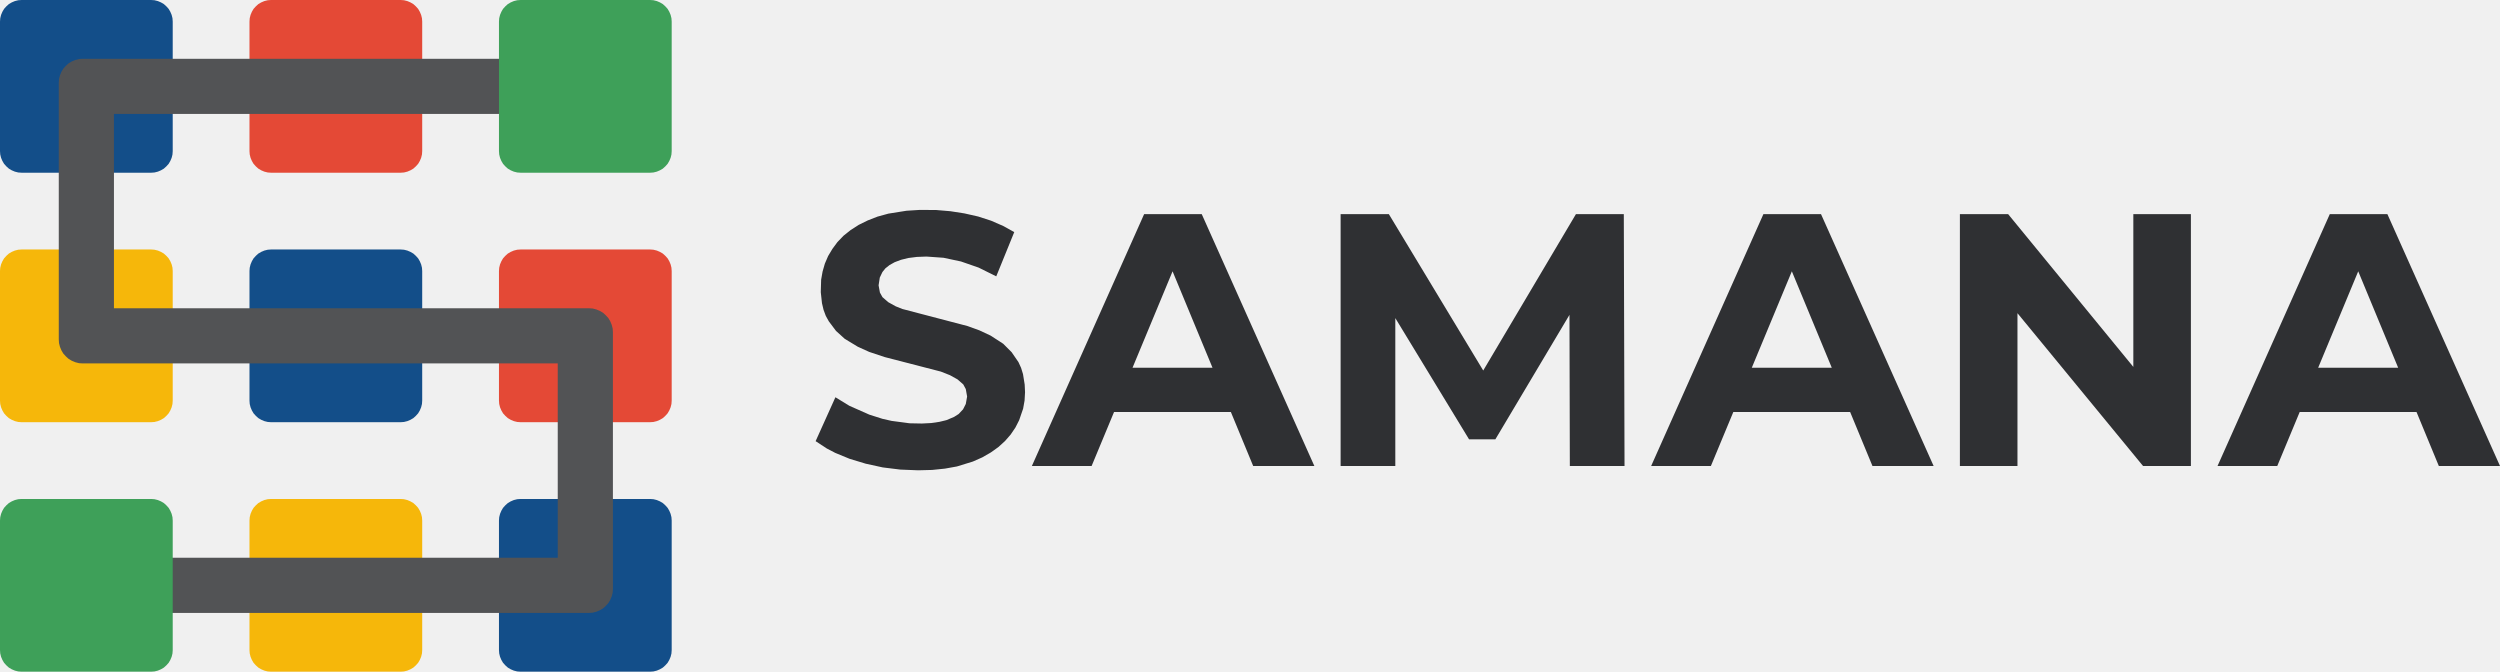
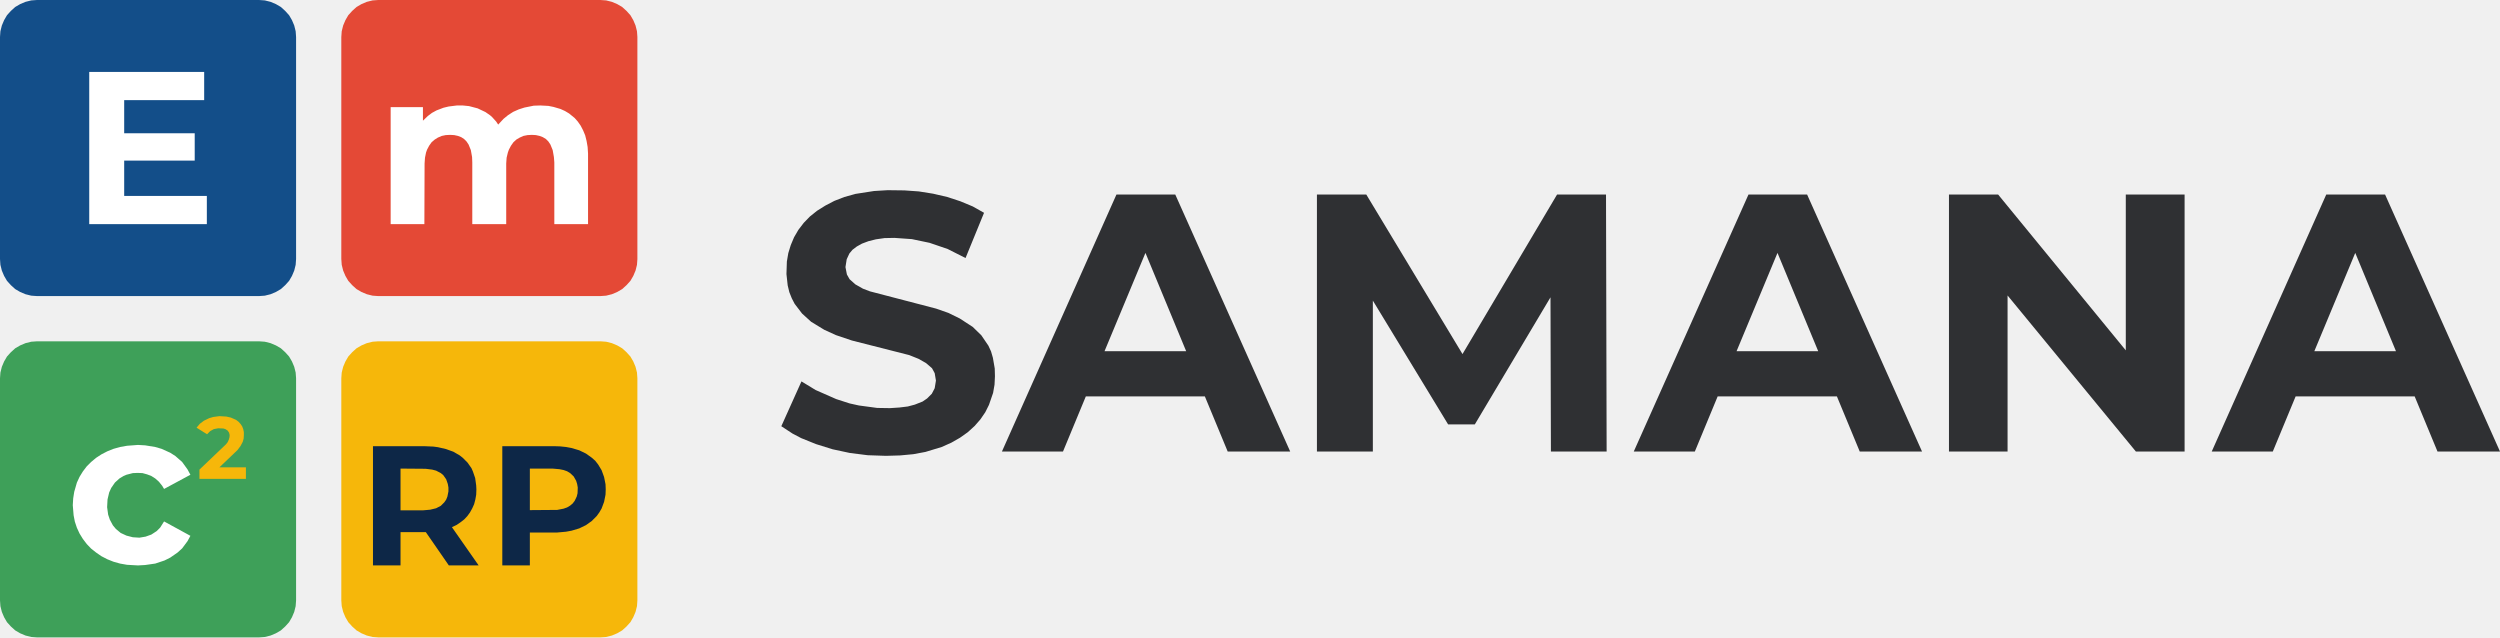
- <svg xmlns="http://www.w3.org/2000/svg" viewBox="0 0 2084.3 560.0" role="img" aria-label="Samana by Sattva">
-   <path fill="#134e89" d="M126 0L18 0L15.2 0.2L12.4 0.9L9.8 2L7.4 3.4L5.3 5.3L3.4 7.4L2 9.8L0.9 12.4L0.2 15.2L0 18L0 126L0.2 128.8L0.9 131.6L2 134.2L3.4 136.6L5.3 138.7L7.4 140.6L9.8 142L12.4 143.1L15.2 143.8L18 144L126 144L128.8 143.8L131.6 143.1L134.2 142L136.6 140.6L138.7 138.7L140.6 136.6L142 134.2L143.1 131.6L143.8 128.8L144 126L144 18L143.8 15.2L143.1 12.4L142 9.8L140.6 7.4L138.7 5.3L136.6 3.4L134.2 2L131.6 0.9L128.8 0.2Z" />
-   <path fill="#e44936" d="M334 0L226 0L223.2 0.2L220.4 0.9L217.8 2L215.4 3.4L213.3 5.3L211.4 7.4L210 9.8L208.9 12.4L208.2 15.2L208 18L208 126L208.2 128.8L208.9 131.6L210 134.2L211.4 136.6L213.3 138.7L215.4 140.6L217.8 142L220.4 143.1L223.2 143.8L226 144L334 144L336.8 143.8L339.6 143.1L342.2 142L344.6 140.6L346.7 138.7L348.6 136.6L350 134.2L351.1 131.6L351.8 128.8L352 126L352 18L351.8 15.2L351.1 12.4L350 9.8L348.6 7.4L346.7 5.3L344.6 3.4L342.2 2L339.6 0.9L336.8 0.2Z" />
-   <path fill="#f6b70a" d="M126 208L18 208L15.2 208.2L12.4 208.9L9.8 210L7.4 211.4L5.3 213.3L3.4 215.4L2 217.8L0.9 220.4L0.2 223.2L0 226L0 334L0.2 336.8L0.9 339.6L2 342.2L3.4 344.6L5.3 346.7L7.4 348.6L9.8 350L12.4 351.1L15.2 351.8L18 352L126 352L128.8 351.8L131.6 351.1L134.2 350L136.6 348.6L138.7 346.7L140.6 344.6L142 342.2L143.1 339.6L143.8 336.8L144 334L144 226L143.8 223.2L143.1 220.4L142 217.8L140.6 215.4L138.7 213.3L136.6 211.4L134.2 210L131.6 208.9L128.8 208.2Z" />
-   <path fill="#134e89" d="M334 208L226 208L223.2 208.2L220.4 208.9L217.8 210L215.4 211.4L213.3 213.3L211.4 215.4L210 217.8L208.9 220.4L208.2 223.2L208 226L208 334L208.2 336.8L208.9 339.6L210 342.2L211.4 344.6L213.3 346.7L215.4 348.6L217.8 350L220.4 351.1L223.2 351.8L226 352L334 352L336.8 351.8L339.6 351.1L342.2 350L344.6 348.6L346.7 346.7L348.6 344.6L350 342.2L351.1 339.6L351.8 336.8L352 334L352 226L351.8 223.2L351.1 220.4L350 217.8L348.6 215.4L346.7 213.3L344.6 211.4L342.2 210L339.6 208.9L336.8 208.2Z" />
-   <path fill="#e44936" d="M542 208L434 208L431.2 208.2L428.4 208.9L425.8 210L423.4 211.4L421.3 213.3L419.4 215.4L418 217.8L416.9 220.4L416.2 223.2L416 226L416 334L416.2 336.8L416.9 339.6L418 342.2L419.4 344.6L421.3 346.7L423.4 348.6L425.8 350L428.4 351.1L431.2 351.8L434 352L542 352L544.8 351.8L547.6 351.1L550.2 350L552.6 348.6L554.7 346.7L556.6 344.6L558 342.2L559.1 339.6L559.8 336.8L560 334L560 226L559.8 223.2L559.1 220.4L558 217.8L556.6 215.4L554.7 213.3L552.6 211.4L550.2 210L547.6 208.9L544.8 208.2Z" />
-   <path fill="#f6b70a" d="M334 416L226 416L223.2 416.2L220.4 416.9L217.8 418L215.4 419.4L213.3 421.3L211.4 423.4L210 425.8L208.9 428.4L208.2 431.2L208 434L208 542L208.2 544.8L208.9 547.6L210 550.2L211.4 552.6L213.3 554.7L215.4 556.6L217.8 558L220.4 559.1L223.2 559.8L226 560L334 560L336.8 559.8L339.6 559.1L342.2 558L344.6 556.6L346.7 554.7L348.6 552.6L350 550.2L351.1 547.6L351.8 544.8L352 542L352 434L351.8 431.2L351.1 428.4L350 425.8L348.6 423.4L346.7 421.3L344.6 419.4L342.2 418L339.6 416.9L336.8 416.2Z" />
-   <path fill="#134e89" d="M542 416L434 416L431.2 416.2L428.4 416.9L425.8 418L423.4 419.4L421.3 421.3L419.4 423.4L418 425.8L416.9 428.4L416.2 431.2L416 434L416 542L416.2 544.8L416.9 547.6L418 550.2L419.4 552.6L421.3 554.7L423.4 556.6L425.8 558L428.4 559.1L431.2 559.8L434 560L542 560L544.8 559.8L547.6 559.1L550.2 558L552.6 556.6L554.7 554.7L556.6 552.6L558 550.2L559.1 547.6L559.8 544.8L560 542L560 434L559.8 431.2L559.1 428.4L558 425.8L556.6 423.4L554.7 421.3L552.6 419.4L550.2 418L547.6 416.9L544.8 416.2Z" />
-   <path fill="#525355" d="M65.9 49.2L62.8 50L59.9 51.2L57.2 52.8L54.9 54.9L52.8 57.2L51.2 59.9L50 62.8L49.2 65.9L49 69L49 283L49.2 286.1L50 289.2L51.2 292.1L52.8 294.8L54.9 297.1L57.2 299.2L59.9 300.8L62.8 302L65.9 302.8L69 303L465 303L465 465L142.5 465L142.5 511L491 511L494.1 510.8L497.2 510L500.1 508.8L502.8 507.2L505.1 505.1L507.2 502.8L508.8 500.1L510 497.2L510.8 494.1L511 491L511 277L510.8 273.9L510 270.8L508.8 267.9L507.2 265.2L505.1 262.9L502.8 260.8L500.1 259.2L497.2 258L494.1 257.2L491 257L95 257L95 95L417.5 95L417.5 49L69 49Z" />
-   <path fill="#3ea059" d="M126 416L18 416L15.2 416.2L12.4 416.9L9.8 418L7.4 419.4L5.3 421.3L3.4 423.4L2 425.8L0.9 428.4L0.2 431.2L0 434L0 542L0.2 544.8L0.9 547.6L2 550.2L3.4 552.6L5.3 554.7L7.4 556.6L9.8 558L12.4 559.1L15.2 559.8L18 560L126 560L128.8 559.8L131.6 559.1L134.2 558L136.6 556.6L138.7 554.7L140.6 552.6L142 550.2L143.1 547.6L143.8 544.8L144 542L144 434L143.8 431.2L143.1 428.4L142 425.8L140.6 423.4L138.7 421.3L136.6 419.4L134.2 418L131.6 416.9L128.8 416.2Z" />
-   <path fill="#3ea059" d="M542 0L434 0L431.2 0.2L428.4 0.9L425.8 2L423.4 3.4L421.3 5.3L419.4 7.4L418 9.8L416.9 12.4L416.2 15.2L416 18L416 126L416.2 128.8L416.9 131.6L418 134.2L419.4 136.6L421.3 138.7L423.4 140.6L425.8 142L428.4 143.1L431.2 143.8L434 144L542 144L544.8 143.8L547.6 143.1L550.2 142L552.6 140.6L554.7 138.7L556.6 136.6L558 134.2L559.1 131.6L559.8 128.8L560 126L560 18L559.8 15.2L559.1 12.4L558 9.8L556.6 7.4L554.7 5.3L552.6 3.4L550.2 2L547.6 0.9L544.8 0.2Z" />
-   <path fill="#2f3033" fill-rule="evenodd" d="M777.1 391.8L787.8 390.7L797.8 388.9L811.1 384.8L819 381.3L826.1 377.2L832.4 372.7L837.9 367.7L842.6 362.3L846.6 356.4L849.7 350.3L853 340.7L854.2 334L854.6 327L854.3 320.6L852.9 311.9L851.3 306.7L849.1 301.9L843.4 293.6L836.4 286.6L825.9 279.8L816.5 275.4L806.5 271.8L752.3 257.6L746.8 255.4L740.5 251.9L735.7 247.7L733.6 243.9L732.5 237.9L733.5 231.4L735.7 226.8L738.2 223.7L741.6 221L745.9 218.6L751.2 216.6L757.3 215.1L764.4 214.2L772.4 213.9L786.6 214.9L801.2 218L815.9 223.1L830.6 230.4L845.6 193.5L836.4 188.4L826.3 184L815.5 180.5L804 177.9L792.4 176.1L780.6 175.1L766.9 175L755.8 175.7L740.7 178.1L731.6 180.6L723.4 183.8L715.9 187.5L709.2 191.8L703.3 196.5L698.2 201.8L694 207.5L690.4 213.5L687.7 219.8L685.8 226.4L684.6 233.2L684.3 243.6L685.3 252.8L686.6 258.3L688.5 263.4L691 267.9L697 275.9L704.3 282.5L715.2 289.1L724.7 293.4L737.6 297.7L784.4 309.8L792 312.8L798.3 316.3L803.1 320.5L805.2 324.4L806.3 330.6L805.2 336.8L802.9 341.3L799.2 345.2L795.4 347.6L789 350.3L783.2 351.7L776.4 352.7L768.6 353.1L758.3 352.9L743.3 350.9L735.8 349.2L724.8 345.7L708.1 338.3L696.5 331.2L680 367.8L689.3 373.9L696.4 377.6L708.3 382.5L721.8 386.6L736 389.7L750.6 391.5L765.5 392.1ZM928.8 343.5L1026.2 343.5L1044.8 388.5L1095.8 388.5L1001.9 178.5L953.9 178.5L860.3 388.5L910.1 388.5ZM977.6 226.2L1010.9 306.6L944.2 306.6ZM1224.8 366.3L1246.7 366.3L1308.5 262.5L1308.8 388.5L1354.4 388.5L1353.8 178.5L1313.9 178.5L1236.6 308.9L1157.9 178.5L1117.7 178.5L1117.7 388.5L1163.3 388.5L1163.3 265.2ZM1426.4 388.5L1445.1 343.5L1542.5 343.5L1561.1 388.5L1612.1 388.5L1518.2 178.5L1470.2 178.5L1376.6 388.5ZM1460.5 306.6L1493.9 226.2L1527.2 306.6ZM1786.7 388.5L1826.6 388.5L1826.6 178.5L1778.6 178.5L1778.6 305.9L1674.2 178.5L1634 178.5L1634 388.5L1682 388.5L1682 261.1ZM1917.3 343.5L2014.7 343.5L2033.3 388.5L2084.3 388.5L1990.4 178.5L1942.4 178.5L1848.8 388.5L1898.6 388.5ZM1966.1 226.2L1999.4 306.6L1932.7 306.6Z" />
+ <svg xmlns="http://www.w3.org/2000/svg" viewBox="0 0 1215.9 310.0" role="img" aria-label="Samana, EMCRP software">
+   <g transform="translate(0.0 0.0)">
+     <path fill="#134e89" fill-rule="evenodd" d="M126 0L18 0L15.2 0.2L12.4 0.9L9.8 2L7.4 3.4L5.3 5.3L3.4 7.4L2 9.8L0.9 12.4L0.2 15.2L0 18L0 126L0.2 128.8L0.9 131.6L2 134.2L3.4 136.6L5.3 138.7L7.4 140.6L9.8 142L12.4 143.1L15.2 143.8L18 144L126 144L128.8 143.8L131.6 143.1L134.2 142L136.6 140.6L138.7 138.7L140.6 136.6L142 134.2L143.1 131.6L143.8 128.8L144 126L144 18L143.8 15.2L143.1 12.4L142 9.8L140.6 7.4L138.7 5.3L136.6 3.4L134.2 2L131.6 0.9L128.8 0.2Z" />
+     <path fill="#e44936" fill-rule="evenodd" d="M292 0L184 0L181.2 0.2L178.4 0.9L175.8 2L173.4 3.4L171.3 5.3L169.4 7.4L168 9.8L166.9 12.4L166.2 15.2L166 18L166 126L166.2 128.8L166.9 131.6L168 134.2L169.4 136.6L171.3 138.7L173.4 140.6L175.8 142L178.4 143.1L181.2 143.8L184 144L292 144L294.8 143.8L297.6 143.1L300.2 142L302.6 140.6L304.7 138.7L306.6 136.6L308 134.2L309.1 131.6L309.8 128.8L310 126L310 18L309.8 15.2L309.1 12.4L308 9.8L306.6 7.4L304.7 5.3L302.6 3.4L300.2 2L297.6 0.9L294.8 0.2Z" />
+     <path fill="#3ea059" fill-rule="evenodd" d="M126 166L18 166L15.2 166.2L12.4 166.9L9.8 168L7.4 169.4L5.3 171.3L3.4 173.4L2 175.8L0.9 178.4L0.2 181.2L0 184L0 292L0.2 294.8L0.9 297.6L2 300.2L3.4 302.6L5.3 304.7L7.4 306.6L9.8 308L12.4 309.1L15.2 309.8L18 310L126 310L128.8 309.8L131.6 309.1L134.2 308L136.6 306.6L138.7 304.7L140.6 302.6L142 300.2L143.1 297.6L143.8 294.8L144 292L144 184L143.8 181.2L143.1 178.4L142 175.8L140.6 173.4L138.7 171.3L136.6 169.4L134.2 168L131.6 166.9L128.8 166.2Z" />
+     <path fill="#f6b70a" fill-rule="evenodd" d="M292 166L184 166L181.2 166.2L178.4 166.9L175.8 168L173.4 169.4L171.3 171.3L169.4 173.4L168 175.8L166.9 178.4L166.2 181.2L166 184L166 292L166.2 294.8L166.9 297.6L168 300.2L169.4 302.6L171.3 304.7L173.4 306.6L175.8 308L178.4 309.1L181.2 309.8L184 310L292 310L294.8 309.8L297.6 309.1L300.2 308L302.6 306.6L304.7 304.7L306.6 302.6L308 300.2L309.1 297.6L309.8 294.8L310 292L310 184L309.8 181.2L309.1 178.4L308 175.8L306.6 173.4L304.7 171.3L302.6 169.4L300.2 168L297.6 166.9L294.8 166.2Z" />
+     <path fill="#ffffff" fill-rule="evenodd" d="M43.4 109L100.6 109L100.6 95.3L60.4 95.3L60.4 78.1L94.7 78.1L94.7 64.8L60.4 64.8L60.4 48.7L99.3 48.7L99.3 35L43.4 35ZM206.5 79.5L206.7 76.7L207.2 74.2L207.7 72.8L208.7 70.9L209.9 69.2L211.4 67.9L213 66.9L214.9 66.1L216.8 65.7L218.9 65.6L220.9 65.7L222.7 66.1L224.3 66.7L225.7 67.6L226.9 68.8L227.9 70.3L229 73L229.6 76.4L229.7 79L229.7 109L246.2 109L246.2 79.5L246.4 76.7L247 74.2L247.5 72.8L248.5 70.9L249.7 69.2L251.1 67.9L252.8 66.9L254.6 66.1L256.6 65.7L258.7 65.6L260.6 65.7L262.4 66.1L264 66.7L265.5 67.6L266.7 68.8L267.7 70.3L268.8 73L269.4 76.4L269.6 79L269.6 109L286 109L286 74.7L285.8 71.5L285.3 68.6L284.6 65.8L283.6 63.4L282.4 61.1L281 59.1L279.5 57.4L276.8 55.2L274.8 54L272.6 53L269.2 52L266.7 51.5L262.8 51.3L259.6 51.4L255.1 52.3L252.3 53.2L249.6 54.4L247.1 56L244.9 57.8L242.3 60.6L241.3 59.1L239.4 57L238.4 56.1L236.1 54.5L232.3 52.7L228.1 51.6L225.1 51.3L222.2 51.3L218.2 51.8L215.7 52.4L212.3 53.7L210.1 54.9L208.1 56.4L205.7 58.7L205.7 52.1L190 52.1L190 109L206.4 109ZM75.5 274.1L80 272.6L82.8 271.2L86.4 268.7L88.6 266.7L91.2 263.2L92.6 260.6L79.8 253.6L77.9 256.6L76.2 258.3L73.6 260L70.8 261L67.8 261.5L64.6 261.3L61.5 260.5L58.7 259.2L56.4 257.3L54.9 255.5L53.4 252.7L52.6 250.3L52.1 246.7L52.3 242.9L53.1 239.5L54.1 237.3L55.9 234.7L58.1 232.7L60.1 231.5L61.5 230.9L64.6 230.1L67 230L69.3 230.1L71.5 230.7L73.6 231.5L75.5 232.7L77.3 234.3L78.9 236.3L79.8 237.8L92.6 230.9L91.2 228.3L88.6 224.7L85.3 221.8L82.8 220.2L78.6 218.3L75.5 217.4L70.6 216.6L67.1 216.4L61.8 216.8L58.4 217.4L55.2 218.3L52.2 219.5L49.3 221L46.7 222.7L44.3 224.7L42.2 226.8L40.3 229.3L38.7 231.9L37.4 234.7L36.1 239.2L35.6 242.4L35.4 245.7L35.8 250.6L36.4 253.7L37.4 256.7L38.7 259.5L40.3 262.1L42.2 264.6L44.3 266.8L46.7 268.7L49.3 270.5L52.2 272L55.2 273.2L58.4 274.1L61.8 274.7L67.1 275L70.6 274.8Z" />
+     <path fill="#f6b70a" fill-rule="evenodd" d="M97 232.9L97 228.4L109.9 216.1L110.7 215.1L111.3 213.8L111.6 212.7L111.7 211.6L111.4 210.4L110.7 209.4L109.6 208.7L108.6 208.4L106.1 208.3L104 208.7L102.2 209.7L100.7 211.2L95.6 208L97.2 206.1L99.2 204.6L101.7 203.4L103.7 202.8L106.7 202.4L110.1 202.6L112.3 203.1L114.8 204.2L116 205.1L117 206.2L117.8 207.4L118.3 208.7L118.6 210.2L118.6 211.6L118.5 213.3L118.1 214.8L117 216.9L115.5 218.9L106.7 227.3L119.6 227.3L119.6 232.9Z" />
+     <path fill="#0d2747" fill-rule="evenodd" d="M181.4 217L181.4 275L194.8 275L194.8 258.8L207.1 258.8L218.3 275L232.8 275L219.8 256.4L222.1 255.3L224 254L225.8 252.6L227.3 251L228.6 249.2L229.7 247.2L230.6 245.2L231.2 242.9L231.6 240.6L231.7 238L231.6 236.1L231.1 232.5L230 229.3L229.3 227.7L227.4 225L225 222.6L223.6 221.5L220.5 219.7L216.9 218.4L213 217.5L210.8 217.2L206.2 217ZM205.8 248.2L194.8 248.2L194.8 227.9L207 228L210.2 228.4L212.1 228.9L214.4 230.1L215.6 231.1L217 233.1L217.8 235.4L218.1 237.1L218.1 239L217.6 241.5L217 243L216.1 244.3L214.4 246L212.1 247.2L209.2 247.9ZM244.3 275L257.7 275L257.7 259L270.9 259L275.3 258.6L278 258.1L281.7 257L285 255.4L287.8 253.4L290.2 251L291.5 249.2L292.6 247.3L293.8 244.1L294.5 240.6L294.6 238L294.5 235.5L293.8 232L292.6 228.7L290.9 225.9L289.5 224.1L287.8 222.6L285 220.6L281.7 219L278 217.9L275.3 217.4L272.4 217.1L269.4 217L244.3 217ZM257.7 248.1L257.7 227.9L268.7 227.9L272.1 228.2L274.1 228.6L275.8 229.2L277.3 230.1L279 231.7L280.2 233.8L280.7 235.4L281 237.1L280.9 239.9L280.5 241.5L279.5 243.6L278.5 244.9L277.3 245.9L275.8 246.8L274.1 247.4L271 248Z" />
+   </g>
+   <path fill="#2f3033" fill-rule="evenodd" d="M437.8 221.5L444.2 220.9L450.1 219.8L458 217.4L462.7 215.3L466.9 212.9L470.7 210.2L474 207.2L476.8 204L479.2 200.5L481 196.9L483 191.1L483.7 187.1L483.9 183L483.8 179.2L482.9 174L482 170.9L480.7 168.1L477.3 163.1L473.1 159L466.8 154.9L461.3 152.2L455.3 150.1L423.1 141.7L419.7 140.4L416 138.3L413.2 135.8L411.9 133.5L411.2 129.9L411.8 126.1L413.1 123.3L414.6 121.5L416.7 119.9L419.2 118.5L422.4 117.3L426 116.4L430.2 115.8L435 115.7L443.5 116.3L452.1 118.1L460.9 121.1L469.6 125.5L478.6 103.5L473.1 100.4L467.1 97.9L460.7 95.8L453.8 94.2L446.9 93.1L439.9 92.6L431.7 92.5L425.1 92.9L416.1 94.3L410.7 95.8L405.8 97.7L401.4 100L397.4 102.5L393.9 105.3L390.9 108.4L388.3 111.8L386.2 115.4L384.6 119.2L383.4 123.1L382.7 127.2L382.5 133.3L383.1 138.8L383.9 142.1L385.1 145.1L386.5 147.8L390.1 152.5L394.5 156.5L400.9 160.4L406.6 163L414.3 165.6L442.2 172.7L446.7 174.5L450.4 176.6L453.3 179.1L454.6 181.5L455.2 185.1L454.6 188.8L453.2 191.5L450.9 193.8L448.7 195.3L444.9 196.8L441.5 197.7L437.4 198.2L432.8 198.5L426.6 198.4L417.7 197.2L413.2 196.2L406.7 194.1L396.7 189.7L389.8 185.5L380 207.3L385.5 210.9L389.7 213.1L396.9 216L404.9 218.5L413.3 220.3L422 221.4L430.9 221.7ZM528.1 192.8L586 192.8L597.1 219.6L627.5 219.6L571.6 94.6L543 94.6L487.3 219.6L517 219.6ZM557.1 123L576.9 170.8L537.2 170.8ZM704.3 206.4L717.3 206.4L754.1 144.6L754.3 219.6L781.4 219.6L781.1 94.6L757.3 94.6L711.3 172.2L664.5 94.6L640.5 94.6L640.5 219.6L667.7 219.6L667.7 146.2ZM824.3 219.6L835.4 192.8L893.4 192.8L904.5 219.6L934.8 219.6L878.9 94.6L850.4 94.6L794.6 219.6ZM844.6 170.8L864.5 123L884.3 170.8ZM1038.8 219.6L1062.5 219.6L1062.5 94.6L1033.9 94.6L1033.9 170.4L971.8 94.6L947.9 94.6L947.9 219.6L976.4 219.6L976.4 143.7ZM1116.5 192.8L1174.4 192.8L1185.5 219.6L1215.9 219.6L1160 94.6L1131.4 94.6L1075.7 219.6L1105.4 219.6ZM1145.5 123L1165.3 170.8L1125.6 170.8Z" />
</svg>
